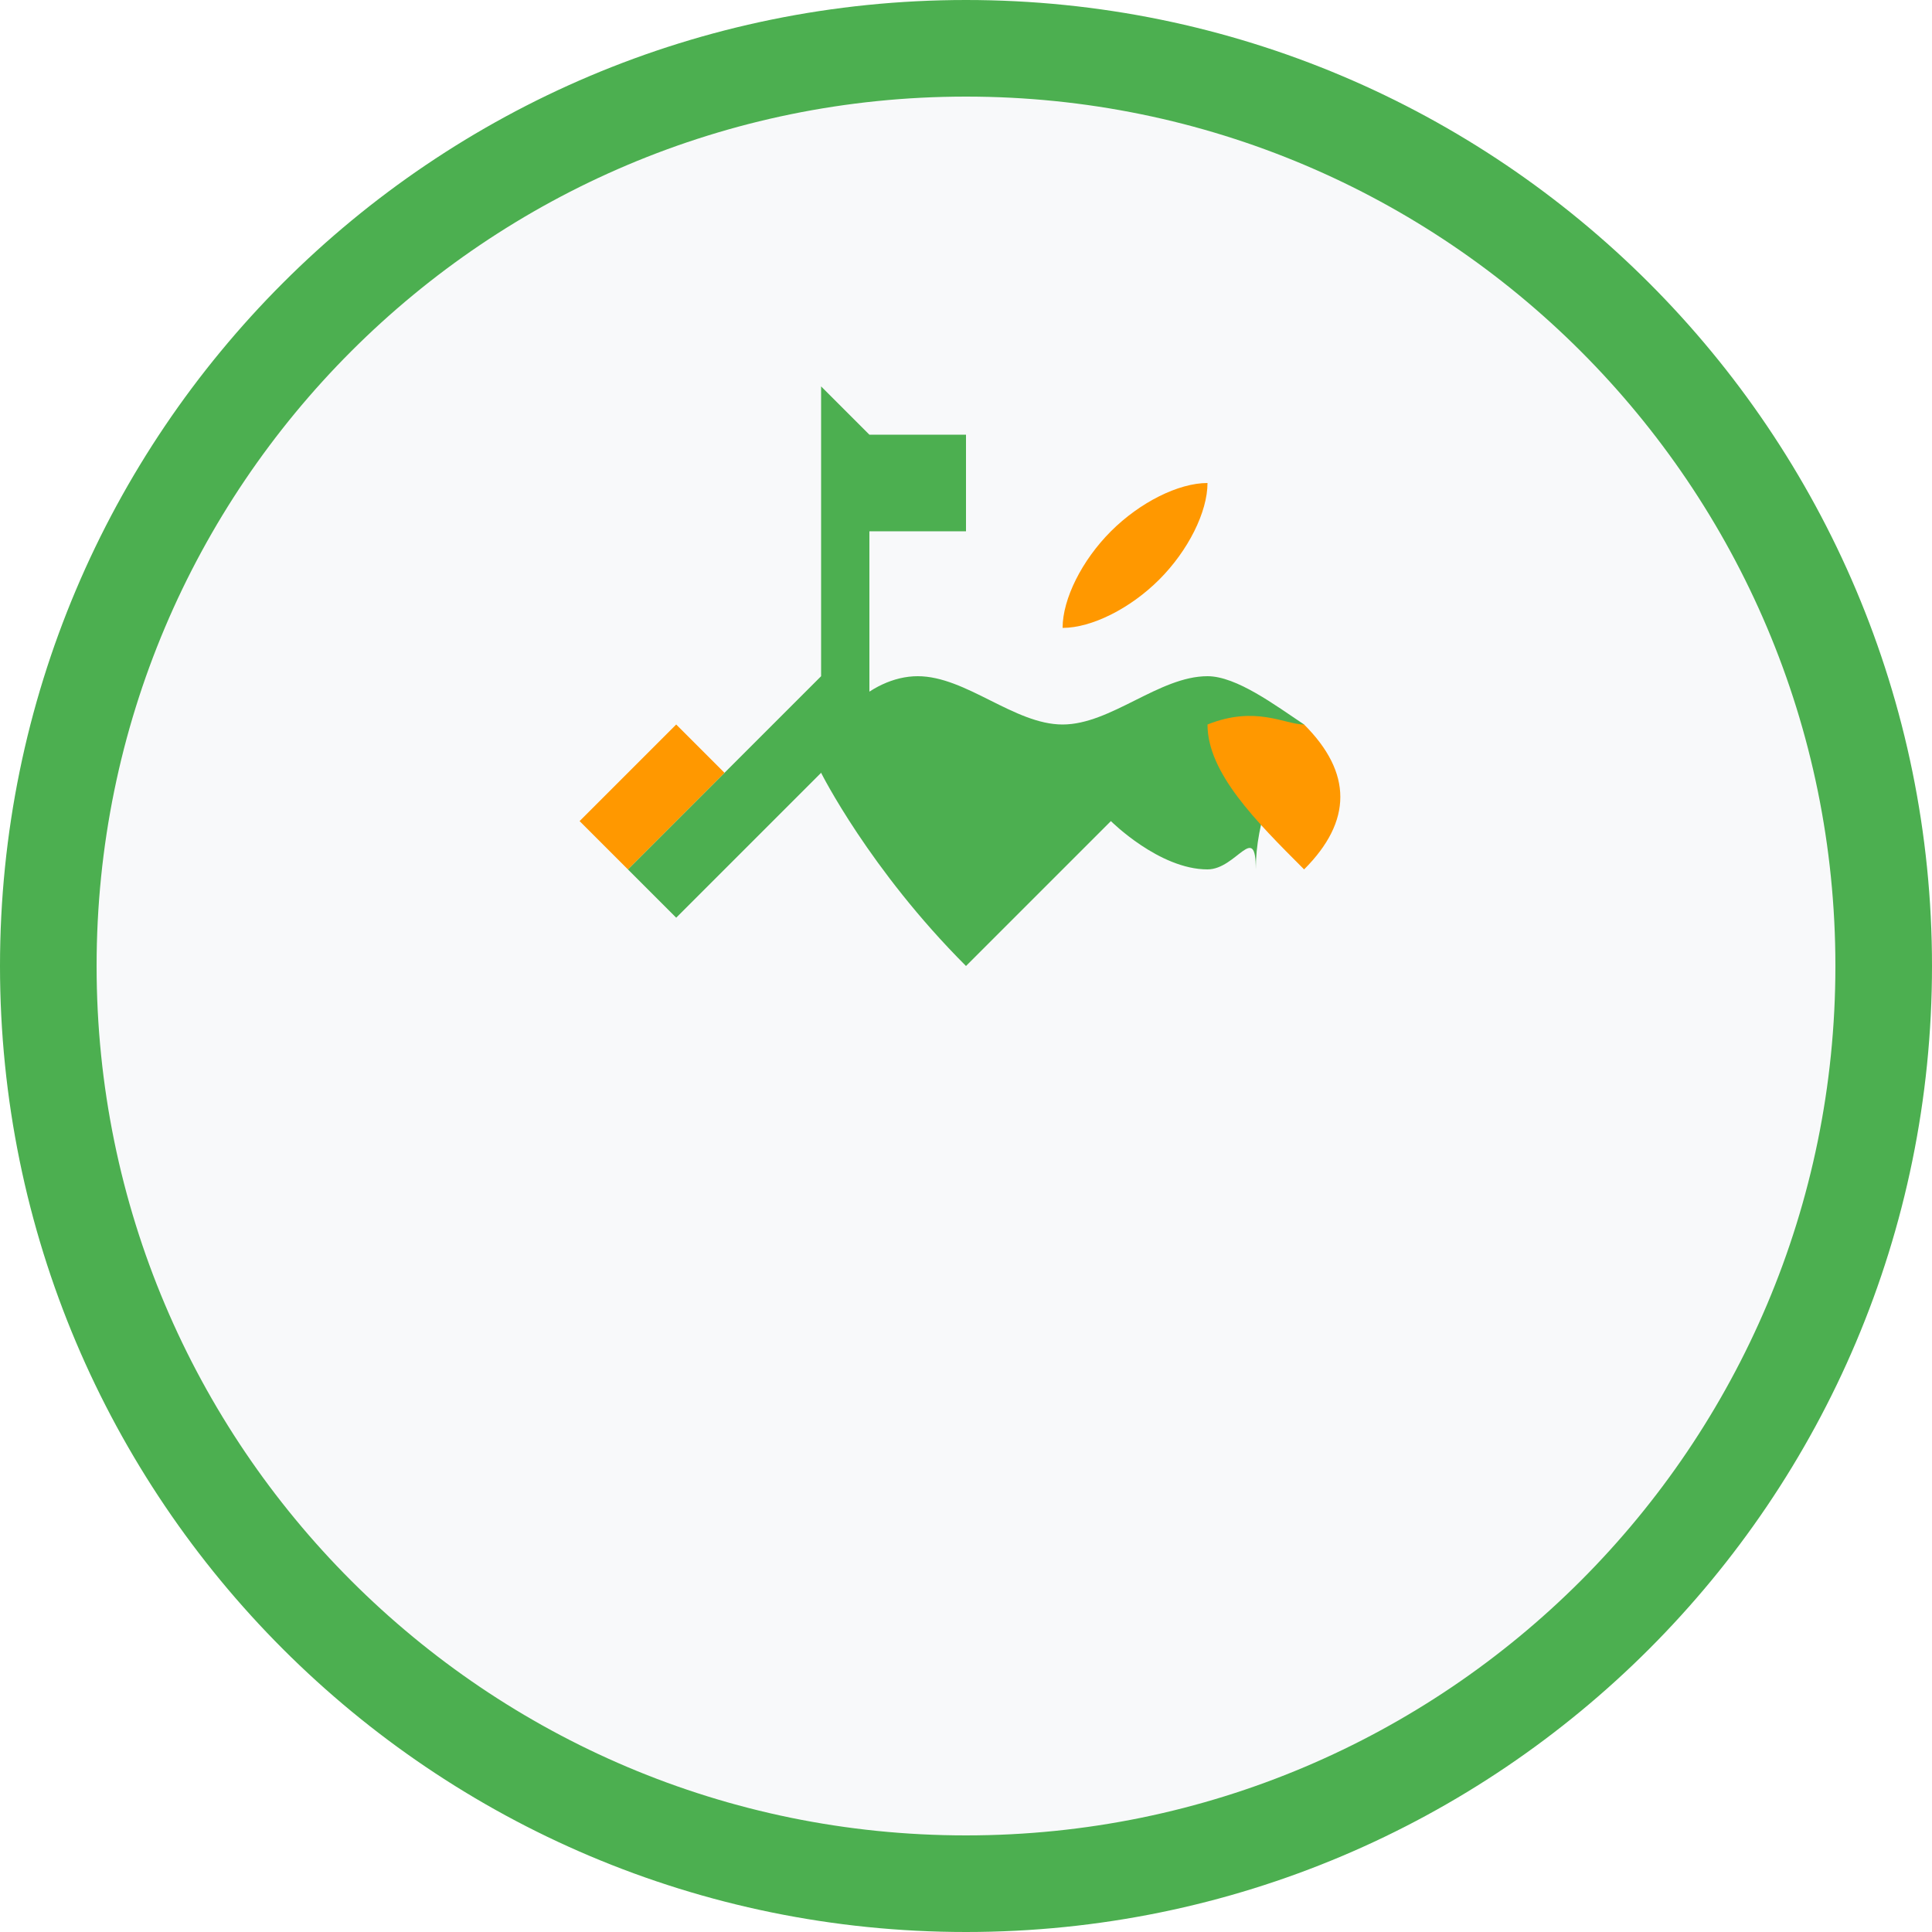
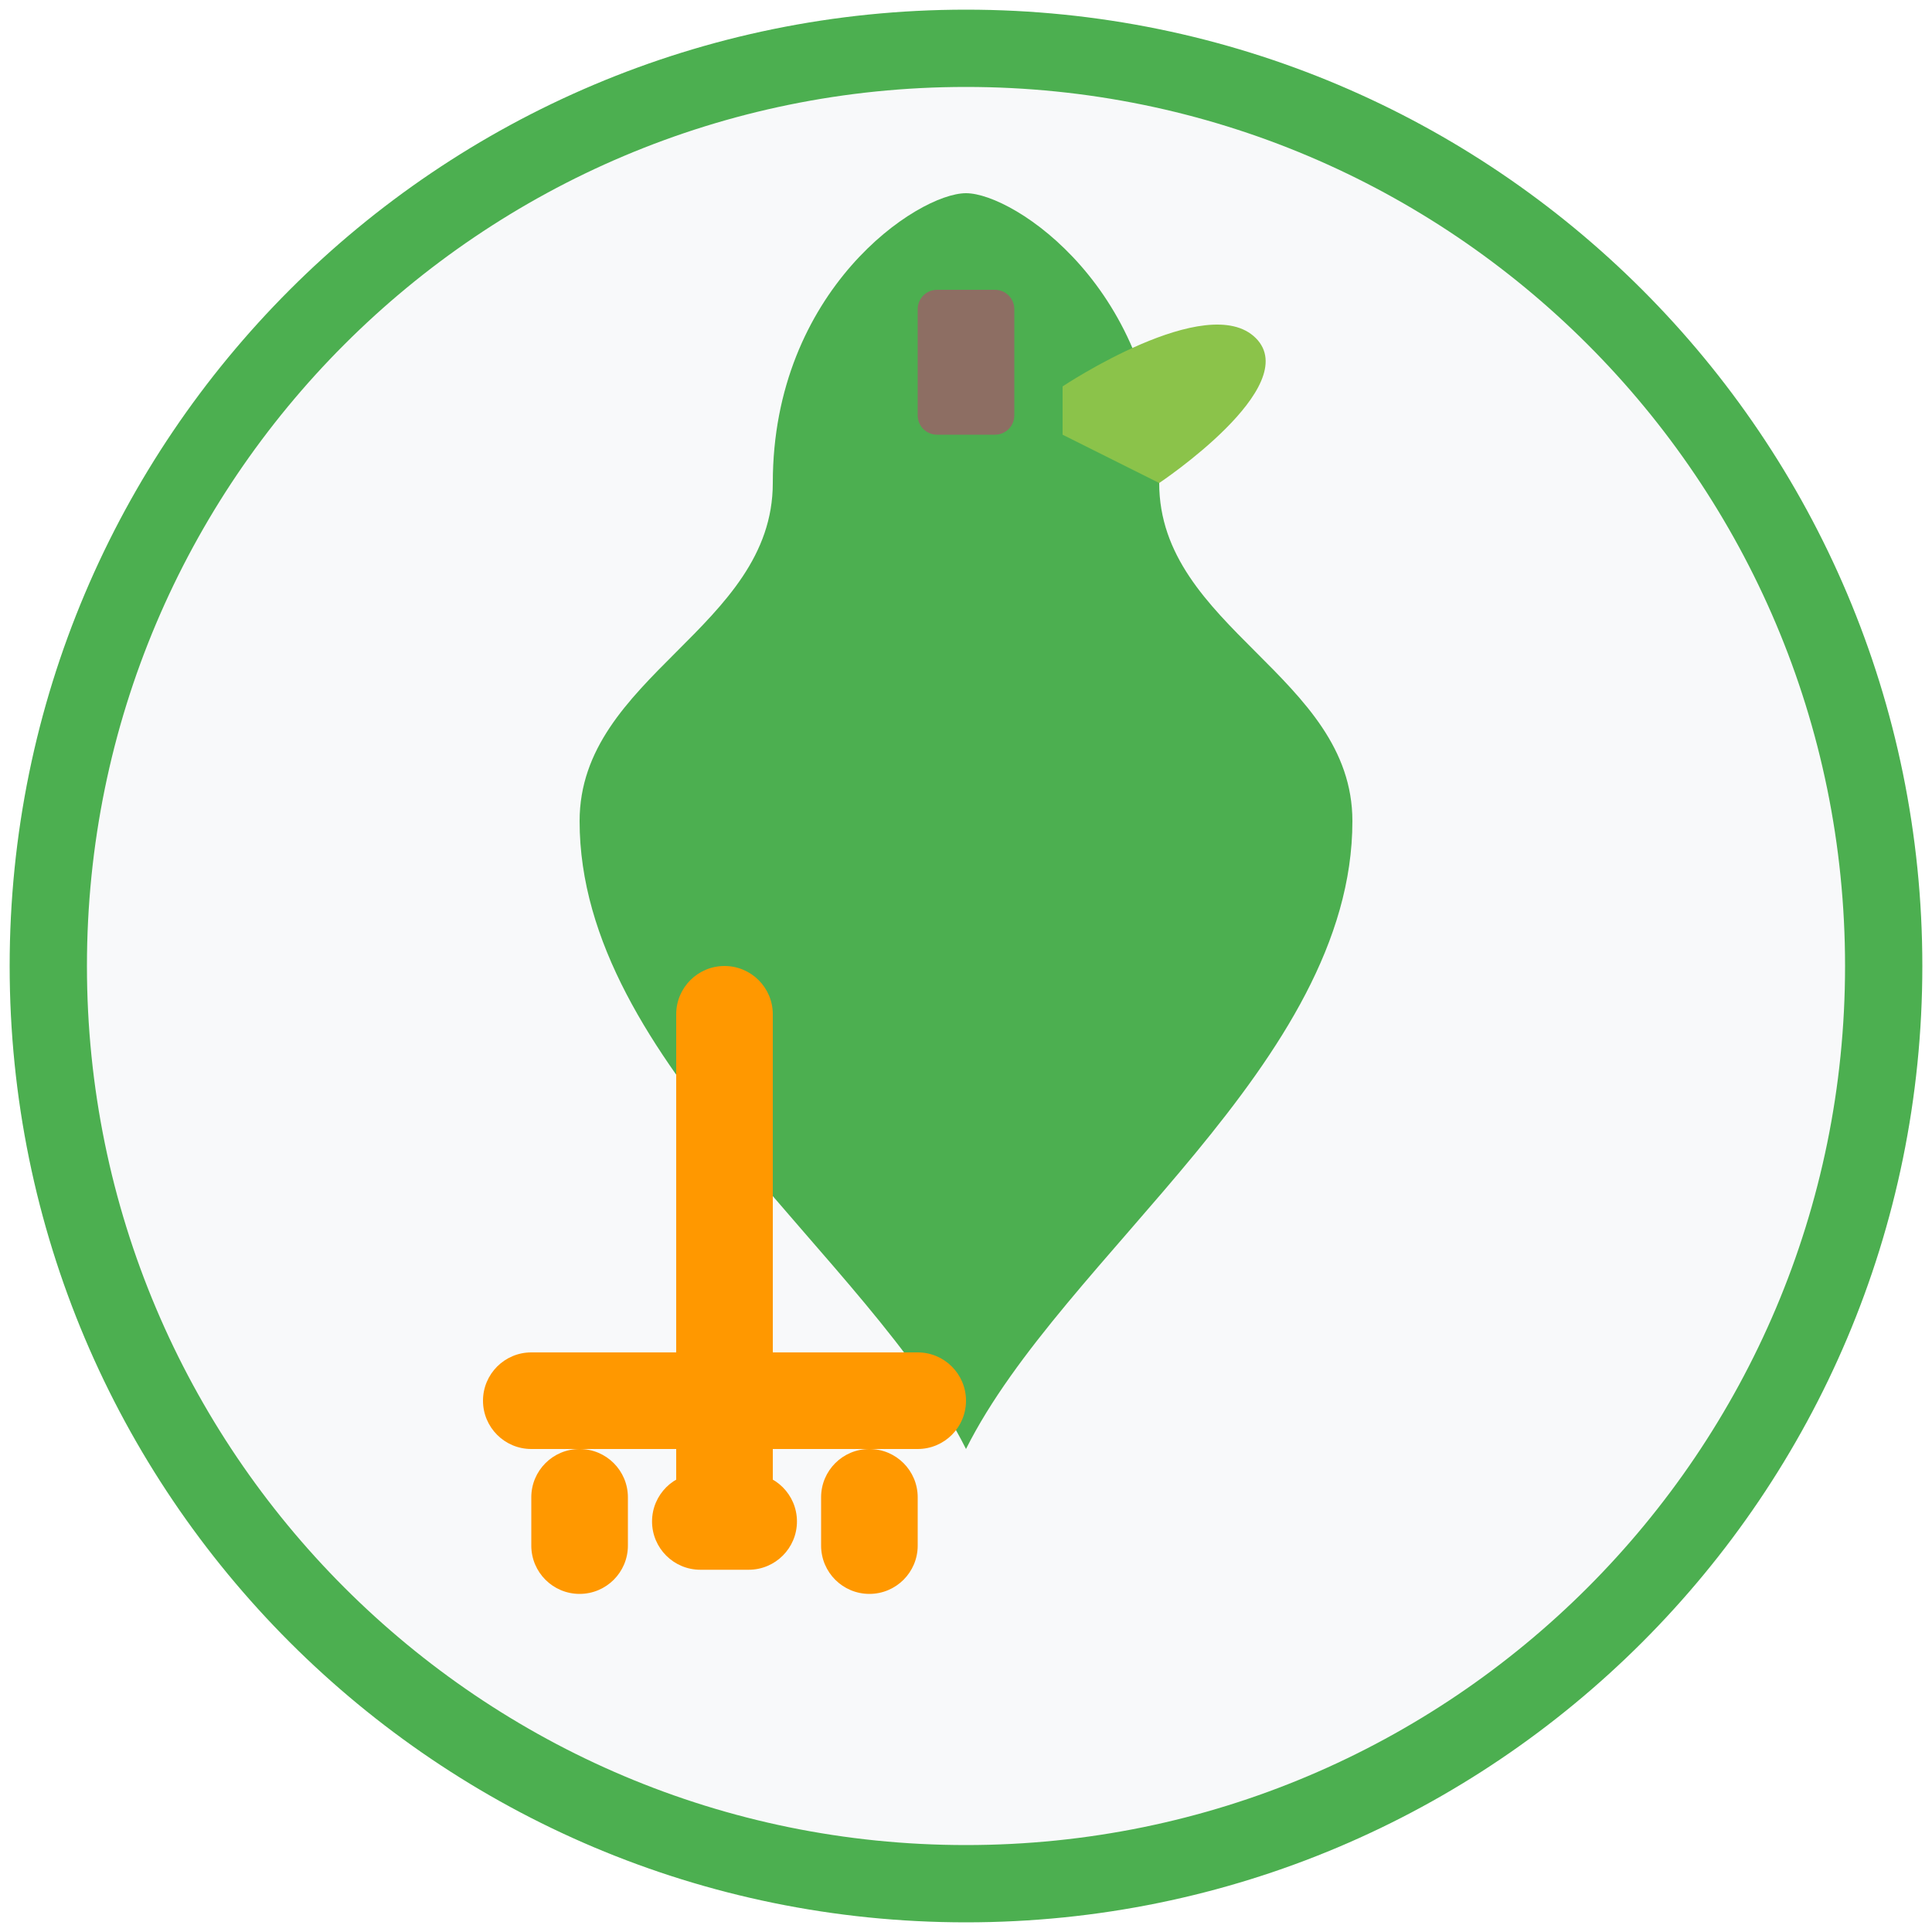
- <svg xmlns="http://www.w3.org/2000/svg" width="32" height="32" viewBox="0 0 200 200" fill="none">
-   <circle cx="100" cy="100" r="95" fill="#F8F9FA" stroke="#4CAF50" stroke-width="10" />
-   <path d="M85 40L90 45V75L70 95L65 90L85 70V40Z" fill="#4CAF50" />
-   <path d="M65 90L60 85L70 75L75 80L65 90Z" fill="#FF9800" />
-   <path d="M90 45H100V55H90V45Z" fill="#4CAF50" />
-   <path d="M130 90C130 85 132 80 135 75C132 73 128 70 125 70C120 70 115 75 110 75C105 75 100 70 95 70C90 70 85 75 85 80C85 80 90 90 100 100C110 90 115 85 115 85C115 85 120 90 125 90C128 90 130 85 130 90Z" fill="#4CAF50" />
-   <path d="M120 60C123 57 125 53 125 50C122 50 118 52 115 55C112 58 110 62 110 65C113 65 117 63 120 60Z" fill="#FF9800" />
-   <path d="M135 75C140 80 140 85 135 90C130 85 125 80 125 75C130 73 133 75 135 75Z" fill="#FF9800" />
+ <svg xmlns="http://www.w3.org/2000/svg" width="200" height="200" viewBox="0 0 200 200" fill="none">
+   <circle cx="100" cy="100" r="95" fill="#F8F9FA" stroke="#4CAF50" stroke-width="8" />
+   <path d="M120 50C120 65 140 70 140 85C140 110 110 130 100 150C90 130 60 110 60 85C60 70 80 65 80 50C80 30 95 20 100 20C105 20 120 30 120 50Z" fill="#4CAF50" />
+   <rect x="95" y="30" width="10" height="15" rx="2" fill="#8D6E63" />
+   <path d="M110 40C110 40 125 30 130 35C135 40 120 50 120 50L110 45V40Z" fill="#8BC34A" />
+   <rect x="70" y="100" width="10" height="60" rx="5" fill="#FF9800" />
+   <rect x="50" y="140" width="50" height="10" rx="5" fill="#FF9800" />
+   <rect x="55" y="150" width="10" height="15" rx="5" fill="#FF9800" />
+   <rect x="85" y="150" width="10" height="15" rx="5" fill="#FF9800" />
+   <rect x="70" y="150" width="10" height="15" rx="5" transform="rotate(90 75 157.5)" fill="#FF9800" />
</svg>
